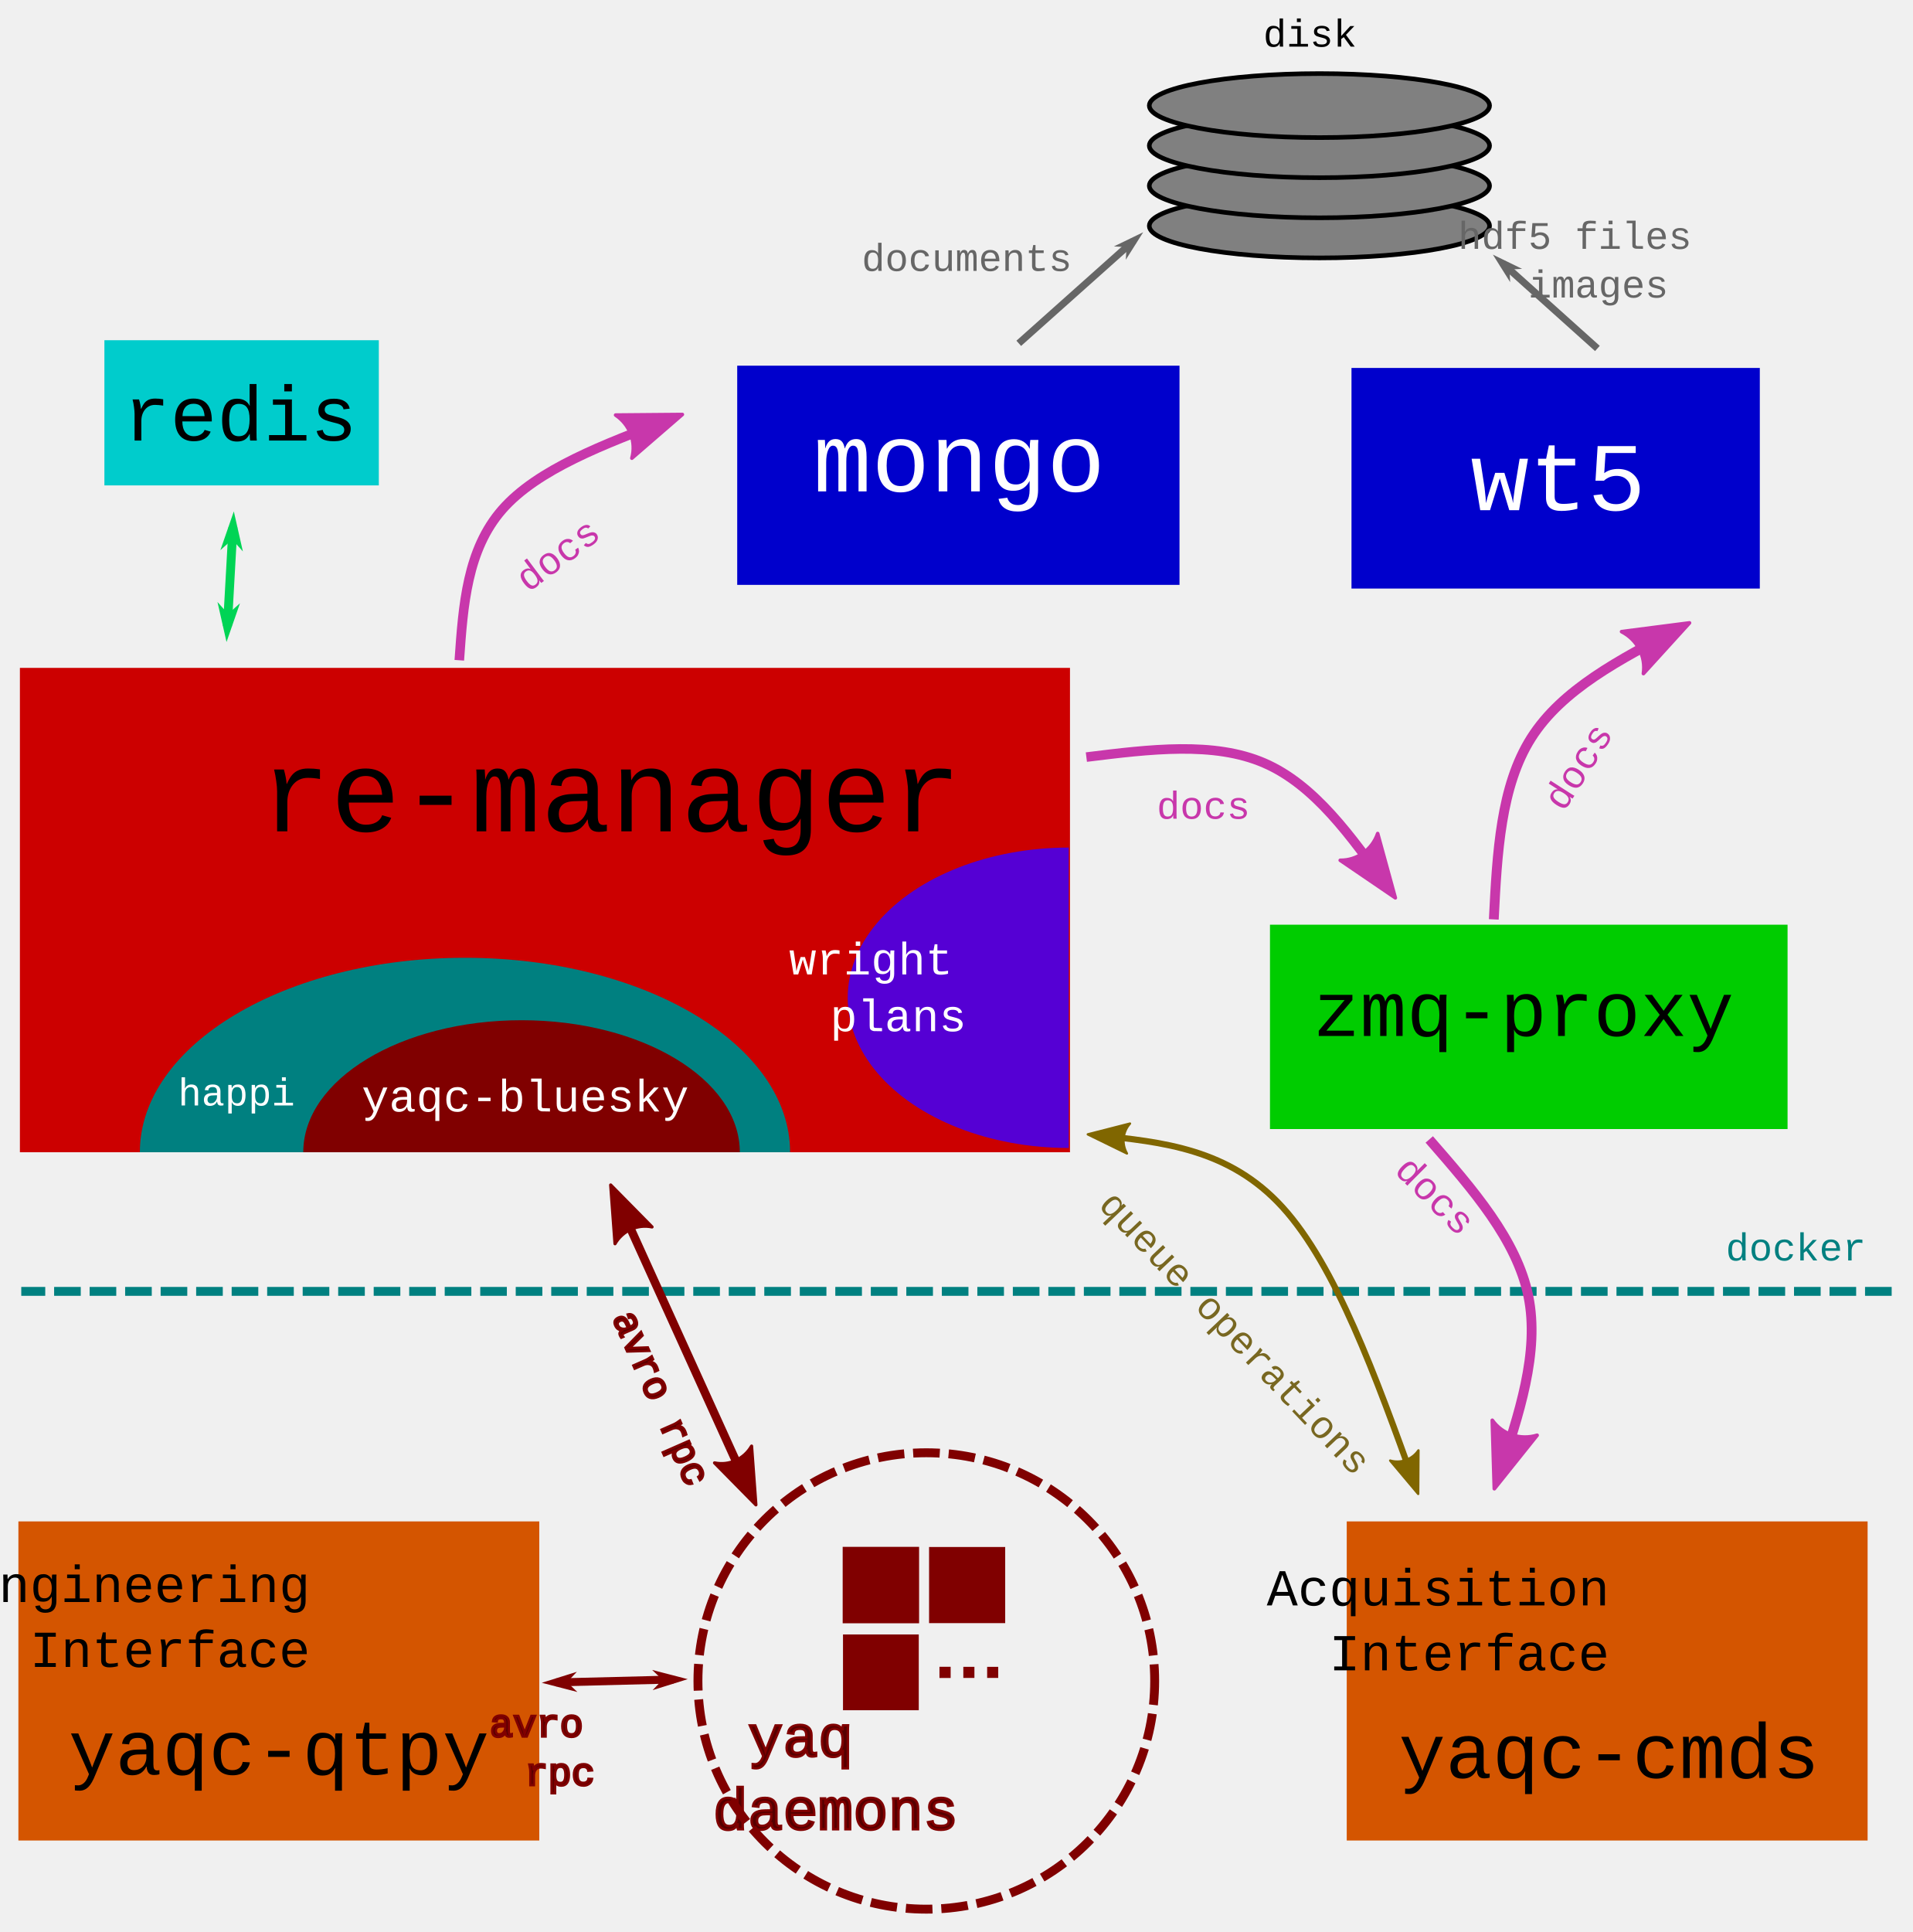
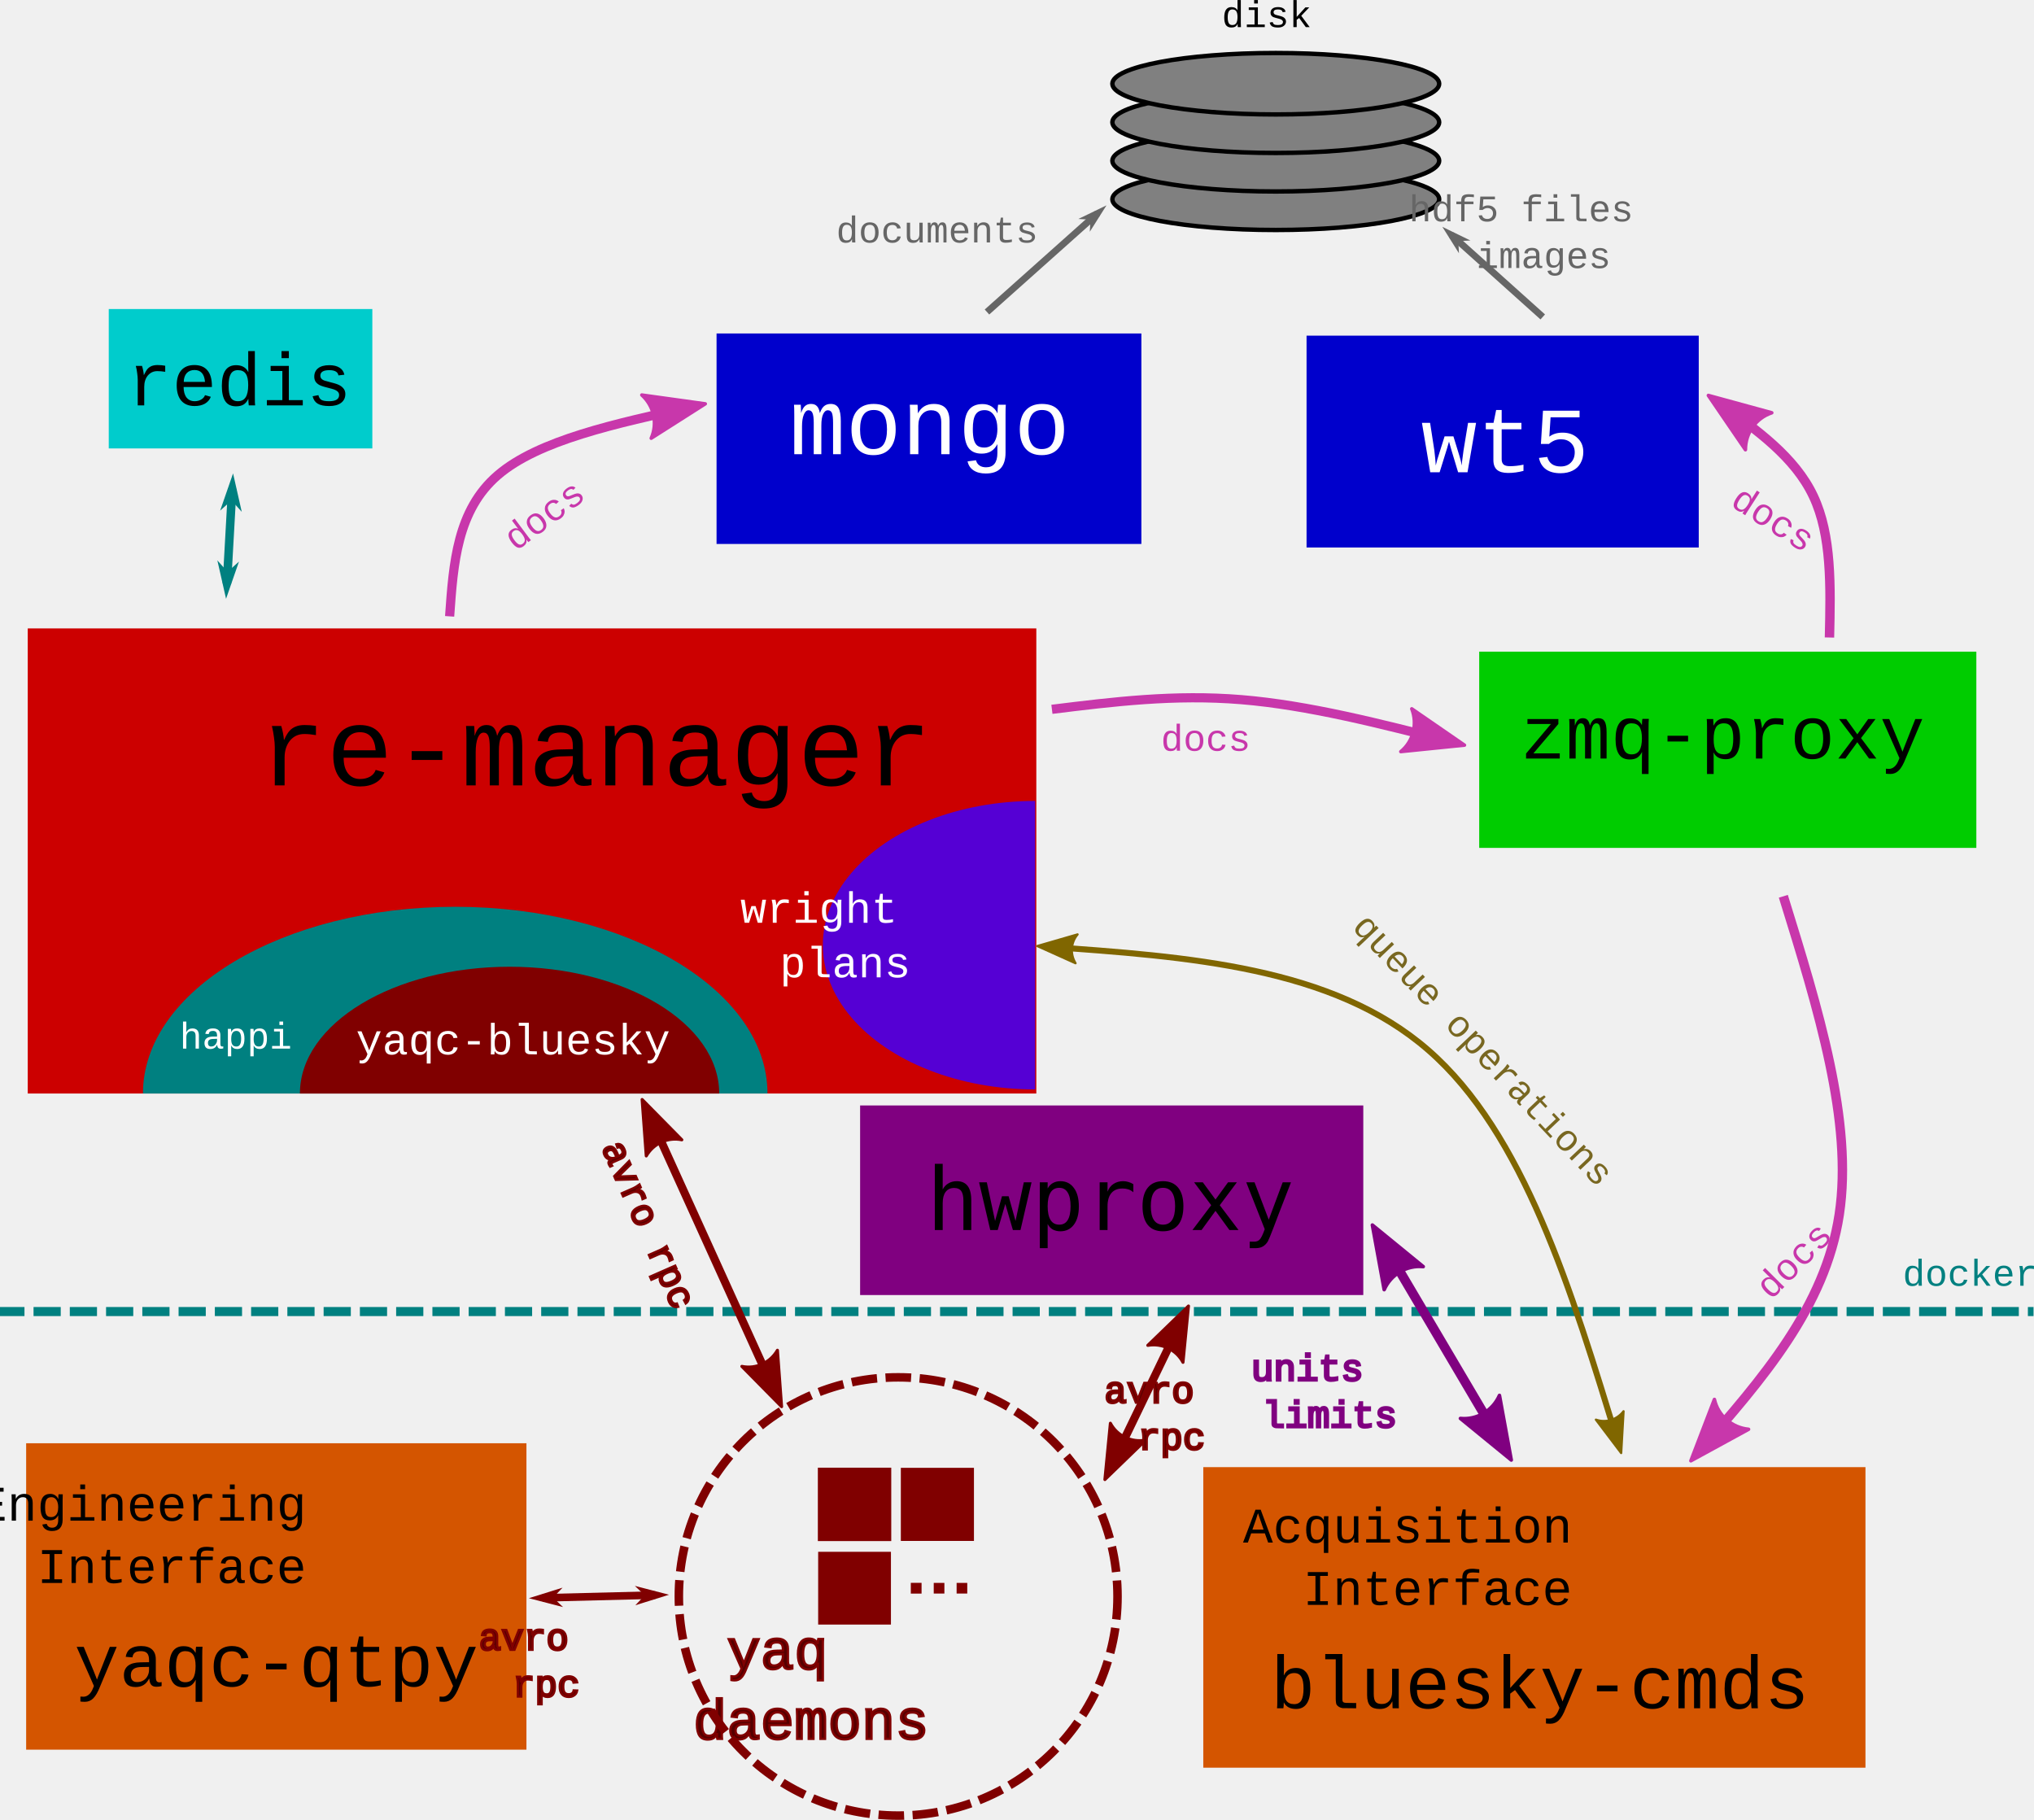
- <svg xmlns="http://www.w3.org/2000/svg" width="207.92mm" height="209.973mm" viewBox="0 0 207.92 209.973" version="1.1" id="svg5">
+ <svg xmlns="http://www.w3.org/2000/svg" width="230.208mm" height="205.973mm" viewBox="0 0 230.208 205.973" version="1.1" id="svg5">
  <defs id="defs2">
-     <marker style="overflow:visible" id="marker110857" refX="0" refY="0" orient="auto">
+     <marker style="overflow:visible" id="marker110857" refX="0" refY="0" orient="auto" viewBox="0 0 4.443 2.539" markerWidth="4.443" markerHeight="2.539" preserveAspectRatio="xMidYMid">
      <path transform="matrix(-0.2,0,0,-0.2,-1.2,0)" style="fill:context-stroke;fill-rule:evenodd;stroke:context-stroke;stroke-width:1pt" d="M 0,0 5,-5 -12.5,0 5,5 Z" id="path110855" />
    </marker>
-     <marker style="overflow:visible" id="Arrow1Send" refX="0" refY="0" orient="auto">
+     <marker style="overflow:visible" id="Arrow1Send" refX="0" refY="0" orient="auto" viewBox="0 0 4.443 2.539" markerWidth="4.443" markerHeight="2.539" preserveAspectRatio="xMidYMid">
      <path transform="matrix(-0.2,0,0,-0.2,-1.2,0)" style="fill:context-stroke;fill-rule:evenodd;stroke:context-stroke;stroke-width:1pt" d="M 0,0 5,-5 -12.5,0 5,5 Z" id="path106267" />
    </marker>
    <marker style="overflow:visible" id="Arrow1Sstart" refX="0" refY="0" orient="auto">
      <path transform="matrix(0.2,0,0,0.2,1.2,0)" style="fill:context-stroke;fill-rule:evenodd;stroke:context-stroke;stroke-width:1pt" d="M 0,0 5,-5 -12.5,0 5,5 Z" id="path106264" />
    </marker>
    <marker style="overflow:visible" id="marker106554" refX="0" refY="0" orient="auto">
      <path transform="scale(-0.6)" d="M 8.719,4.034 -2.207,0.016 8.719,-4.002 c -1.745,2.372 -1.735,5.617 -6e-7,8.035 z" style="fill:context-stroke;fill-rule:evenodd;stroke:context-stroke;stroke-width:0.625;stroke-linejoin:round" id="path106552" />
    </marker>
    <marker style="overflow:visible" id="Arrow1Mend" refX="0" refY="0" orient="auto">
      <path transform="matrix(-0.4,0,0,-0.4,-4,0)" style="fill:context-stroke;fill-rule:evenodd;stroke:context-stroke;stroke-width:1pt" d="M 0,0 5,-5 -12.5,0 5,5 Z" id="path106261" />
    </marker>
    <marker style="overflow:visible" id="Arrow2Mend" refX="0" refY="0" orient="auto">
      <path transform="scale(-0.6)" d="M 8.719,4.034 -2.207,0.016 8.719,-4.002 c -1.745,2.372 -1.735,5.617 -6e-7,8.035 z" style="fill:context-stroke;fill-rule:evenodd;stroke:context-stroke;stroke-width:0.625;stroke-linejoin:round" id="path106279" />
    </marker>
-     <marker style="overflow:visible" id="Arrow2Mstart" refX="0" refY="0" orient="auto">
+     <marker style="overflow:visible" id="Arrow2Mstart" refX="0" refY="0" orient="auto" viewBox="0 0 6.93 5.196" markerWidth="6.93" markerHeight="5.196" preserveAspectRatio="xMidYMid">
      <path transform="scale(0.6)" d="M 8.719,4.034 -2.207,0.016 8.719,-4.002 c -1.745,2.372 -1.735,5.617 -6e-7,8.035 z" style="fill:context-stroke;fill-rule:evenodd;stroke:context-stroke;stroke-width:0.625;stroke-linejoin:round" id="path106276" />
    </marker>
    <marker style="overflow:visible" id="Arrow1Lstart" refX="0" refY="0" orient="auto">
      <path transform="matrix(0.8,0,0,0.8,10,0)" style="fill:context-stroke;fill-rule:evenodd;stroke:context-stroke;stroke-width:1pt" d="M 0,0 5,-5 -12.5,0 5,5 Z" id="path106252" />
    </marker>
-     <marker style="overflow:visible" id="marker106554-6" refX="0" refY="0" orient="auto">
+     <marker style="overflow:visible" id="marker106554-6" refX="0" refY="0" orient="auto" viewBox="0 0 6.93 5.196" markerWidth="6.93" markerHeight="5.196" preserveAspectRatio="xMidYMid">
      <path transform="scale(-0.6)" d="M 8.719,4.034 -2.207,0.016 8.719,-4.002 c -1.745,2.372 -1.735,5.617 -6e-7,8.035 z" style="fill:context-stroke;fill-rule:evenodd;stroke:context-stroke;stroke-width:0.625;stroke-linejoin:round" id="path106552-2" />
    </marker>
-     <marker style="overflow:visible" id="marker106554-6-7" refX="0" refY="0" orient="auto">
+     <marker style="overflow:visible" id="marker106554-6-7" refX="0" refY="0" orient="auto" viewBox="0 0 6.93 5.196" markerWidth="6.93" markerHeight="5.196" preserveAspectRatio="xMidYMid">
      <path transform="scale(-0.6)" d="M 8.719,4.034 -2.207,0.016 8.719,-4.002 c -1.745,2.372 -1.735,5.617 -6e-7,8.035 z" style="fill:context-stroke;fill-rule:evenodd;stroke:context-stroke;stroke-width:0.625;stroke-linejoin:round" id="path106552-2-0" />
    </marker>
-     <marker style="overflow:visible" id="marker106554-6-7-0" refX="0" refY="0" orient="auto">
+     <marker style="overflow:visible" id="marker106554-6-7-0" refX="0" refY="0" orient="auto" viewBox="0 0 6.93 5.196" markerWidth="6.93" markerHeight="5.196" preserveAspectRatio="xMidYMid">
      <path transform="scale(-0.6)" d="M 8.719,4.034 -2.207,0.016 8.719,-4.002 c -1.745,2.372 -1.735,5.617 -6e-7,8.035 z" style="fill:context-stroke;fill-rule:evenodd;stroke:context-stroke;stroke-width:0.625;stroke-linejoin:round" id="path106552-2-0-6" />
    </marker>
  </defs>
-   <g id="layer1" transform="translate(-0.4885328,-3.314135)">
-     <rect style="fill:#cc0000;fill-opacity:1;stroke-width:0.457" id="rect219" width="114.151" height="52.641" x="2.652" y="75.901" />
-     <rect style="fill:#00cc00;fill-opacity:1;stroke-width:0.265" id="rect229" width="56.266" height="22.21" x="138.544" y="103.812" />
+   <g id="layer1" transform="translate(0.4709911,-5.314135)">
    <rect style="fill:#d45500;stroke-width:0.382" id="rect233" width="56.623" height="34.68" x="2.489" y="168.664" />
-     <path style="fill:#008080;stroke:#008080;stroke-width:0.965;stroke-linecap:butt;stroke-linejoin:miter;stroke-miterlimit:4;stroke-dasharray:2.895, 0.965;stroke-dashoffset:0.289;stroke-opacity:1" d="M 2.801,143.663 H 206.408" id="path484" />
+     <path style="fill:#008080;stroke:#008080;stroke-width:1.026;stroke-linecap:butt;stroke-linejoin:miter;stroke-miterlimit:4;stroke-dasharray:3.078, 1.026;stroke-dashoffset:0.308;stroke-opacity:1" d="M -0.471,153.757 H 229.684" id="path484" />
    <g id="g128702" transform="translate(0.9407092,-0.8062652)">
      <text xml:space="preserve" style="font-size:5.644px;line-height:1.25;font-family:'Liberation Mono';-inkscape-font-specification:'Liberation Mono';text-align:center;text-anchor:middle;stroke-width:0.265" x="29.877" y="178.228" id="text3968">
        <tspan id="tspan3966" style="font-size:5.644px;text-align:center;text-anchor:middle;stroke-width:0.265" x="29.877" y="178.228">Engineering</tspan>
        <tspan style="font-size:5.644px;text-align:center;text-anchor:middle;stroke-width:0.265" x="29.877" y="185.284" id="tspan8180">Interface</tspan>
      </text>
      <text xml:space="preserve" style="font-size:8.467px;line-height:1.25;font-family:'Liberation Mono';-inkscape-font-specification:'Liberation Mono';stroke-width:0.265" x="7" y="196.985" id="text13544">
        <tspan id="tspan13542" style="font-size:8.467px;stroke-width:0.265" x="7" y="196.985">yaqc-qtpy</tspan>
      </text>
    </g>
-     <g id="g128718" transform="translate(0,2.484184)">
-       <rect style="fill:#d45500;stroke-width:0.382" id="rect233-3" width="56.623" height="34.68" x="146.888" y="166.18" />
-       <g id="g128709" transform="translate(1.149488,-0.8062652)">
-         <text xml:space="preserve" style="font-size:5.644px;line-height:1.25;font-family:'Liberation Mono';-inkscape-font-specification:'Liberation Mono';text-align:center;text-anchor:middle;stroke-width:0.265" x="174.298" y="176.115" id="text3968-6">
-           <tspan id="tspan3966-7" style="font-size:5.644px;text-align:center;text-anchor:middle;stroke-width:0.265" x="174.298" y="176.115">Acquisition</tspan>
-           <tspan style="font-size:5.644px;text-align:center;text-anchor:middle;stroke-width:0.265" x="174.298" y="183.17" id="tspan8180-5">Interface</tspan>
-         </text>
-         <text xml:space="preserve" style="font-size:8.467px;line-height:1.25;font-family:'Liberation Mono';-inkscape-font-specification:'Liberation Mono';stroke-width:0.265" x="151.4" y="194.871" id="text13544-3">
-           <tspan id="tspan13542-5" style="font-size:8.467px;stroke-width:0.265" x="151.4" y="194.871">yaqc-cmds</tspan>
-         </text>
-       </g>
+     <g id="g4338" transform="translate(-11.17171,4.523705)">
+       <rect style="fill:#d45500;stroke-width:0.435" id="rect233-3" width="74.946" height="34.017" x="146.888" y="166.843" />
    </g>
-     <rect style="fill:#800000;stroke-width:0.307;stroke:#800000" id="rect235" width="8" height="8" x="92.247" y="171.582" />
-     <rect style="fill:#800000;stroke-width:0.275;stroke:#800000" id="rect237" width="8" height="8" x="101.623" y="171.582" />
-     <rect style="fill:#800000;stroke-width:0.237;stroke:#800000" id="rect239" width="8" height="8" x="92.247" y="181.067" />
-     <rect style="fill:#800000;stroke-width:0.217;stroke:#800000" id="rect365" width="1" height="1" x="102.723" y="184.571" />
-     <rect style="fill:#800000;stroke-width:0.206;stroke:#800000" id="rect367" width="1" height="1" x="105.312" y="184.571" />
-     <rect style="fill:#800000;stroke-width:0.204;stroke:#800000" id="rect369" width="1" height="1" x="107.901" y="184.571" />
-     <text xml:space="preserve" style="font-size:6.35px;line-height:1.25;font-family:'Liberation Mono';-inkscape-font-specification:'Liberation Mono';text-align:center;text-anchor:middle;stroke-width:0.265;fill:#550000;stroke:#800000" x="100.852" y="194.183" id="text23551">
-       <tspan id="tspan23549" style="font-size:6.35px;text-align:center;text-anchor:middle;stroke-width:0.265;fill:#550000;stroke:#800000" x="100.852" y="194.183">yaq</tspan>
-       <tspan style="font-size:6.35px;text-align:center;text-anchor:middle;stroke-width:0.265;fill:#550000;stroke:#800000" x="100.852" y="202.12" id="tspan25619">daemons</tspan>
+     <g id="g4345" transform="translate(-1.366223,4.596367)">
+       <text xml:space="preserve" style="font-size:5.644px;line-height:1.25;font-family:'Liberation Mono';-inkscape-font-specification:'Liberation Mono';text-align:center;text-anchor:middle;stroke-width:0.265" x="175.448" y="175.308" id="text3968-6">
+         <tspan id="tspan3966-7" style="font-size:5.644px;text-align:center;text-anchor:middle;stroke-width:0.265" x="175.448" y="175.308">Acquisition</tspan>
+         <tspan style="font-size:5.644px;text-align:center;text-anchor:middle;stroke-width:0.265" x="175.448" y="182.364" id="tspan8180-5">Interface</tspan>
+       </text>
+       <text xml:space="preserve" style="font-size:8.467px;line-height:1.25;font-family:'Liberation Mono';-inkscape-font-specification:'Liberation Mono';fill:#808000;stroke-width:0.265" x="144.694" y="194.065" id="text13544-3">
+         <tspan id="tspan13542-5" style="font-size:8.467px;fill:#000000;stroke-width:0.265" x="144.694" y="194.065">bluesky-cmds</tspan>
+       </text>
+     </g>
+     <g id="g7068" transform="translate(-24.02635,12.31053)">
+       <rect style="fill:#800080;fill-opacity:1;stroke:none;stroke-width:2.775" id="rect4326" width="56.949" height="21.459" x="120.903" y="118.12" />
+       <text xml:space="preserve" style="font-size:9.878px;line-height:1.25;font-family:'DejaVu Sans Mono';-inkscape-font-specification:'DejaVu Sans Mono';stroke-width:0.265" x="128.422" y="132.223" id="text4330">
+         <tspan id="tspan4328" style="stroke-width:0.265" x="128.422" y="132.223">hwproxy</tspan>
+       </text>
+     </g>
+     <rect style="fill:#800000;stroke:#800000;stroke-width:0.307" id="rect235" width="8" height="8" x="92.247" y="171.582" />
+     <rect style="fill:#800000;stroke:#800000;stroke-width:0.275" id="rect237" width="8" height="8" x="101.623" y="171.582" />
+     <rect style="fill:#800000;stroke:#800000;stroke-width:0.237" id="rect239" width="8" height="8" x="92.247" y="181.067" />
+     <rect style="fill:#800000;stroke:#800000;stroke-width:0.217" id="rect365" width="1" height="1" x="102.723" y="184.571" />
+     <rect style="fill:#800000;stroke:#800000;stroke-width:0.206" id="rect367" width="1" height="1" x="105.312" y="184.571" />
+     <rect style="fill:#800000;stroke:#800000;stroke-width:0.204" id="rect369" width="1" height="1" x="107.901" y="184.571" />
+     <text xml:space="preserve" style="font-size:6.35px;line-height:1.25;font-family:'Liberation Mono';-inkscape-font-specification:'Liberation Mono';text-align:center;text-anchor:middle;fill:#550000;stroke:#800000;stroke-width:0.265" x="100.852" y="194.183" id="text23551">
+       <tspan id="tspan23549" style="font-size:6.35px;text-align:center;text-anchor:middle;fill:#550000;stroke:#800000;stroke-width:0.265" x="100.852" y="194.183">yaq</tspan>
+       <tspan style="font-size:6.35px;text-align:center;text-anchor:middle;fill:#550000;stroke:#800000;stroke-width:0.265" x="100.852" y="202.12" id="tspan25619">daemons</tspan>
    </text>
    <ellipse style="fill:none;stroke:#800000;stroke-width:0.965;stroke-miterlimit:4;stroke-dasharray:2.895, 0.965;stroke-dashoffset:0.289" id="path29417" cx="101.185" cy="186.004" rx="24.825" ry="24.801" />
    <g id="g156904" transform="translate(-1.612061,3.318006)">
      <rect style="fill:#00cccc;fill-opacity:1;stroke-width:0.265" id="rect221" width="29.832" height="15.779" x="13.45" y="36.972" />
      <text xml:space="preserve" style="font-size:8.467px;line-height:1.25;font-family:'Liberation Mono';-inkscape-font-specification:'Liberation Mono';stroke-width:0.265" x="15.513" y="47.875" id="text32107">
        <tspan id="tspan32105" style="font-size:8.467px;stroke-width:0.265" x="15.513" y="47.875">redis</tspan>
      </text>
    </g>
-     <text xml:space="preserve" style="font-size:12.7px;line-height:1.25;font-family:'Liberation Mono';-inkscape-font-specification:'Liberation Mono';stroke-width:0.265" x="28.785" y="93.664" id="text44499">
-       <tspan id="tspan44497" style="font-size:12.7px;stroke-width:0.265" x="28.785" y="93.664">re-manager</tspan>
-     </text>
-     <text xml:space="preserve" style="font-size:8.467px;line-height:1.25;font-family:'Liberation Mono';-inkscape-font-specification:'Liberation Mono';stroke-width:0.265" x="143.239" y="115.905" id="text53903">
-       <tspan id="tspan53901" style="font-size:8.467px;stroke-width:0.265" x="143.239" y="115.905">zmq-proxy</tspan>
-     </text>
+     <g id="g6633" transform="translate(28.4016,-24.74294)">
+       <rect style="fill:#00cc00;fill-opacity:1;stroke-width:0.265" id="rect229" width="56.266" height="22.21" x="138.544" y="103.812" />
+       <text xml:space="preserve" style="font-size:8.467px;line-height:1.25;font-family:'Liberation Mono';-inkscape-font-specification:'Liberation Mono';stroke-width:0.265" x="143.239" y="115.905" id="text53903">
+         <tspan id="tspan53901" style="font-size:8.467px;stroke-width:0.265" x="143.239" y="115.905">zmq-proxy</tspan>
+       </text>
+     </g>
    <g id="g156894">
      <rect style="fill:#0000cc;fill-opacity:1;stroke-width:0.265" id="rect225" width="44.388" height="23.976" x="147.405" y="43.304" />
      <text xml:space="preserve" style="font-size:10.583px;line-height:1.25;font-family:'Liberation Mono';-inkscape-font-specification:'Liberation Mono';fill:#ffffff;stroke-width:0.265" x="160.354" y="58.764" id="text57341">
        <tspan id="tspan57339" style="fill:#ffffff;stroke-width:0.265" x="160.354" y="58.764">wt5</tspan>
      </text>
    </g>
    <g id="g156899">
      <rect style="fill:#0000cc;fill-opacity:1;stroke-width:0.265" id="rect223" width="48.081" height="23.823" x="80.629" y="43.057" />
      <text xml:space="preserve" style="font-size:10.583px;line-height:1.25;font-family:'Liberation Mono';-inkscape-font-specification:'Liberation Mono';fill:#ffffff;stroke-width:0.265" x="88.878" y="56.721" id="text64967">
        <tspan id="tspan64965" style="fill:#ffffff;stroke-width:0.265" x="88.878" y="56.721">mongo</tspan>
      </text>
    </g>
-     <text xml:space="preserve" style="font-size:4.233px;line-height:1.25;font-family:'Liberation Mono';-inkscape-font-specification:'Liberation Mono';fill:#008080;stroke-width:0.265" x="188.09" y="140.301" id="text70329">
-       <tspan id="tspan70327" style="fill:#008080;stroke-width:0.265" x="188.09" y="140.301">docker</tspan>
+     <text xml:space="preserve" style="font-size:4.233px;line-height:1.25;font-family:'Liberation Mono';-inkscape-font-specification:'Liberation Mono';fill:#008080;stroke-width:0.265" x="214.875" y="150.837" id="text70329">
+       <tspan id="tspan70327" style="fill:#008080;stroke-width:0.265" x="214.875" y="150.837">docker</tspan>
    </text>
-     <path style="fill:#008080;fill-opacity:1;stroke-width:1.25" id="path76615" d="m 15.692,128.542 a 35.342,21.134 0 0 1 35.342,-21.134 35.342,21.134 0 0 1 35.342,21.134 H 51.034 Z" />
-     <text xml:space="preserve" style="font-size:4.233px;line-height:1.25;font-family:'Liberation Mono';-inkscape-font-specification:'Liberation Mono';fill:#ffffff;stroke-width:0.265" x="19.851" y="123.459" id="text80277">
-       <tspan id="tspan80275" style="fill:#ffffff;stroke-width:0.265" x="19.851" y="123.459">happi</tspan>
+     <g id="g7063" transform="translate(0.0166729,0.5380051)">
+       <rect style="fill:#cc0000;fill-opacity:1;stroke-width:0.457" id="rect219" width="114.151" height="52.641" x="2.652" y="75.901" />
+       <text xml:space="preserve" style="font-size:12.7px;line-height:1.25;font-family:'Liberation Mono';-inkscape-font-specification:'Liberation Mono';stroke-width:0.265" x="28.785" y="93.664" id="text44499">
+         <tspan id="tspan44497" style="font-size:12.7px;stroke-width:0.265" x="28.785" y="93.664">re-manager</tspan>
+       </text>
+       <path style="fill:#008080;fill-opacity:1;stroke-width:1.25" id="path76615" d="m 15.692,128.542 a 35.342,21.134 0 0 1 35.342,-21.134 35.342,21.134 0 0 1 35.342,21.134 H 51.034 Z" />
+       <text xml:space="preserve" style="font-size:4.233px;line-height:1.25;font-family:'Liberation Mono';-inkscape-font-specification:'Liberation Mono';fill:#ffffff;stroke-width:0.265" x="19.851" y="123.459" id="text80277">
+         <tspan id="tspan80275" style="fill:#ffffff;stroke-width:0.265" x="19.851" y="123.459">happi</tspan>
+       </text>
+       <path style="fill:#800000;fill-opacity:1;stroke:none" id="path91393" d="m 33.457,128.542 a 23.728,14.348 0 0 1 23.728,-14.348 23.728,14.348 0 0 1 23.728,14.348 H 57.185 Z" />
+       <text xml:space="preserve" style="font-size:4.939px;line-height:1.25;font-family:'Liberation Mono';-inkscape-font-specification:'Liberation Mono';fill:#ffffff;stroke-width:0.265" x="39.804" y="124.114" id="text92777">
+         <tspan id="tspan92775" style="font-size:4.939px;fill:#ffffff;stroke-width:0.265" x="39.804" y="124.114">yaqc-bluesky</tspan>
+       </text>
+       <path style="fill:#5500d4;fill-opacity:1" id="path98451" d="m 116.668,128.079 a 24.028,16.325 0 0 1 -20.808,-8.163 24.028,16.325 0 0 1 0,-16.325 24.028,16.325 0 0 1 20.808,-8.163 z" />
+       <text xml:space="preserve" style="font-size:4.939px;line-height:1.25;font-family:'Liberation Mono';-inkscape-font-specification:'Liberation Mono';text-align:center;text-anchor:middle;fill:#ffffff;stroke-width:0.265" x="105.539" y="109.217" id="text101285">
+         <tspan id="tspan101283" style="font-size:4.939px;text-align:center;text-anchor:middle;fill:#ffffff;stroke-width:0.265" x="105.539" y="109.217">wright</tspan>
+         <tspan style="font-size:4.939px;text-align:center;text-anchor:middle;fill:#ffffff;stroke-width:0.265" x="105.539" y="115.391" id="tspan101287">plans</tspan>
+       </text>
+     </g>
+     <path style="fill:none;stroke:#c837ab;stroke-width:1.038;stroke-linecap:butt;stroke-linejoin:miter;stroke-miterlimit:4;stroke-dasharray:none;stroke-opacity:1;marker-end:url(#marker106554)" d="m 118.585,85.596 c 6.936,-0.858 13.871,-1.716 21.432,-1.095 7.561,0.621 15.745,2.719 23.93,4.818" id="path106074" />
+     <text xml:space="preserve" style="font-size:4.233px;line-height:1.25;font-family:'Liberation Mono';-inkscape-font-specification:'Liberation Mono';fill:#c837ab;stroke-width:0.265" x="130.917" y="90.281" id="text107686">
+       <tspan id="tspan107684" style="fill:#c837ab;stroke-width:0.265" x="130.917" y="90.281">docs</tspan>
    </text>
-     <path style="fill:#800000;fill-opacity:1;stroke:none" id="path91393" d="m 33.457,128.542 a 23.728,14.348 0 0 1 23.728,-14.348 23.728,14.348 0 0 1 23.728,14.348 H 57.185 Z" />
-     <text xml:space="preserve" style="font-size:4.939px;line-height:1.25;font-family:'Liberation Mono';-inkscape-font-specification:'Liberation Mono';fill:#ffffff;stroke-width:0.265" x="39.804" y="124.114" id="text92777">
-       <tspan id="tspan92775" style="font-size:4.939px;fill:#ffffff;stroke-width:0.265" x="39.804" y="124.114">yaqc-bluesky</tspan>
-     </text>
-     <path style="fill:#5500d4;fill-opacity:1" id="path98451" d="m 116.668,128.079 a 24.028,16.325 0 0 1 -20.808,-8.163 24.028,16.325 0 0 1 0,-16.325 24.028,16.325 0 0 1 20.808,-8.163 z" />
-     <text xml:space="preserve" style="font-size:4.939px;line-height:1.25;font-family:'Liberation Mono';-inkscape-font-specification:'Liberation Mono';text-align:center;text-anchor:middle;fill:#ffffff;stroke-width:0.265" x="105.539" y="109.217" id="text101285">
-       <tspan id="tspan101283" style="font-size:4.939px;text-align:center;text-anchor:middle;fill:#ffffff;stroke-width:0.265" x="105.539" y="109.217">wright</tspan>
-       <tspan style="font-size:4.939px;text-align:center;text-anchor:middle;fill:#ffffff;stroke-width:0.265" x="105.539" y="115.391" id="tspan101287">plans</tspan>
-     </text>
-     <path style="fill:none;stroke:#c837ab;stroke-width:1.038;stroke-linecap:butt;stroke-linejoin:miter;stroke-miterlimit:4;stroke-dasharray:none;stroke-opacity:1;marker-end:url(#marker106554)" d="m 118.585,85.596 c 6.936,-0.858 13.871,-1.716 19.335,0.649 5.463,2.365 9.454,7.951 13.445,13.537" id="path106074" />
-     <text xml:space="preserve" style="font-size:4.233px;line-height:1.25;font-family:'Liberation Mono';-inkscape-font-specification:'Liberation Mono';fill:#c837ab;stroke-width:0.265" x="126.23" y="92.293" id="text107686">
-       <tspan id="tspan107684" style="fill:#c837ab;stroke-width:0.265" x="126.23" y="92.293">docs</tspan>
-     </text>
-     <path style="fill:none;stroke:#c837ab;stroke-width:1.039;stroke-linecap:butt;stroke-linejoin:miter;stroke-miterlimit:4;stroke-dasharray:none;stroke-opacity:1;marker-end:url(#marker106554-6)" d="M 50.418,75.073 C 50.838,69.066 51.259,63.059 55.087,58.69 58.915,54.32 66.148,51.588 73.382,48.857" id="path106074-9" />
+     <path style="fill:none;stroke:#c837ab;stroke-width:1.039;stroke-linecap:butt;stroke-linejoin:miter;stroke-miterlimit:4;stroke-dasharray:none;stroke-opacity:1;marker-end:url(#marker106554-6)" d="M 50.418,75.073 C 50.838,69.066 51.259,63.059 55.859,59.101 60.458,55.142 69.236,53.232 78.013,51.322" id="path106074-9" />
    <text xml:space="preserve" style="font-size:4.233px;line-height:1.25;font-family:'Liberation Mono';-inkscape-font-specification:'Liberation Mono';fill:#c837ab;stroke-width:0.265" x="5.795" y="88.921" id="text107686-1" transform="rotate(-36.77716)">
      <tspan id="tspan107684-2" style="fill:#c837ab;stroke-width:0.265" x="5.795" y="88.921">docs</tspan>
    </text>
-     <path style="fill:none;stroke:#c837ab;stroke-width:1.065;stroke-linecap:butt;stroke-linejoin:miter;stroke-miterlimit:4;stroke-dasharray:none;stroke-opacity:1;marker-end:url(#marker106554-6-7)" d="m 162.875,103.237 c 0.367,-7.232 0.734,-14.465 4.072,-19.725 3.338,-5.261 9.646,-8.55 15.954,-11.838" id="path106074-9-9" />
-     <text xml:space="preserve" style="font-size:4.233px;line-height:1.25;font-family:'Liberation Mono';-inkscape-font-specification:'Liberation Mono';fill:#c837ab;stroke-width:0.265" x="14.93" y="192.956" id="text107686-1-3" transform="rotate(-57.31691)">
-       <tspan id="tspan107684-2-6" style="fill:#c837ab;stroke-width:0.265" x="14.93" y="192.956">docs</tspan>
+     <path style="fill:none;stroke:#c837ab;stroke-width:1.065;stroke-linecap:butt;stroke-linejoin:miter;stroke-miterlimit:4;stroke-dasharray:none;stroke-opacity:1;marker-end:url(#marker106554-6-7)" d="m 206.588,77.468 c 0.134,-5.784 0.268,-11.567 -1.824,-15.999 -2.092,-4.431 -6.41,-7.509 -10.728,-10.588" id="path106074-9-9" />
+     <text xml:space="preserve" style="font-size:4.233px;line-height:1.25;font-family:'Liberation Mono';-inkscape-font-specification:'Liberation Mono';white-space:pre;inline-size:10.579;fill:#c837ab;stroke-width:0.265" x="46.025" y="202.899" id="text107686-1-3" transform="rotate(32.68309,360.1155,387.1086)">
+       <tspan x="46.025" y="202.899" id="tspan7342">docs</tspan>
    </text>
-     <path style="fill:none;stroke:#c837ab;stroke-width:1.065;stroke-linecap:butt;stroke-linejoin:miter;stroke-miterlimit:4;stroke-dasharray:none;stroke-opacity:1;marker-end:url(#marker106554-6-7-0)" d="m 155.859,127.151 c 4.759,5.458 9.518,10.917 10.77,17.02 1.252,6.103 -1.002,12.851 -3.257,19.598" id="path106074-9-9-2" />
-     <text xml:space="preserve" style="font-size:4.233px;line-height:1.25;font-family:'Liberation Mono';-inkscape-font-specification:'Liberation Mono';fill:#c837ab;stroke-width:0.265" x="199.855" y="-14.587" id="text107686-1-3-6" transform="rotate(44.86452)">
-       <tspan id="tspan107684-2-6-1" style="fill:#c837ab;stroke-width:0.265" x="199.855" y="-14.587">docs</tspan>
+     <path style="fill:none;stroke:#c837ab;stroke-width:1.065;stroke-linecap:butt;stroke-linejoin:miter;stroke-miterlimit:4;stroke-dasharray:none;stroke-opacity:1;marker-end:url(#marker106554-6-7-0)" d="m 201.366,106.756 c 3.959,12.777 7.918,25.555 6.328,36.026 -1.591,10.471 -8.731,18.634 -15.871,26.798" id="path106074-9-9-2" />
+     <text xml:space="preserve" style="font-size:4.233px;line-height:1.25;font-family:'Liberation Mono';-inkscape-font-specification:'Liberation Mono';fill:#c837ab;stroke-width:0.265" x="32.953" y="249.308" id="text107686-1-3-6" transform="rotate(-45.13548)">
+       <tspan id="tspan107684-2-6-1" style="fill:#c837ab;stroke-width:0.265" x="32.953" y="249.308">docs</tspan>
    </text>
-     <path style="fill:none;stroke:#00d455;stroke-width:0.965;stroke-linecap:butt;stroke-linejoin:miter;stroke-miterlimit:4;stroke-dasharray:none;stroke-opacity:1;marker-start:url(#Arrow1Sstart);marker-end:url(#Arrow1Send)" d="m 25.811,60.615 c -0.2,3.585 -0.401,7.17 -0.601,10.754" id="path110458" />
-     <path style="fill:none;stroke:#800000;stroke-width:0.917;stroke-linecap:butt;stroke-linejoin:miter;stroke-miterlimit:4;stroke-dasharray:none;stroke-opacity:1;marker-start:url(#Arrow2Mstart);marker-end:url(#Arrow2Mend)" d="m 67.384,133.201 c 4.923,10.854 9.845,21.708 14.767,32.561" id="path110624" />
+     <path style="fill:#008080;stroke:#008080;stroke-width:0.965;stroke-linecap:butt;stroke-linejoin:miter;stroke-miterlimit:4;stroke-dasharray:none;stroke-opacity:1;marker-start:url(#Arrow1Sstart);marker-end:url(#Arrow1Send)" d="m 25.811,60.615 c -0.2,3.585 -0.401,7.17 -0.601,10.754" id="path110458" />
+     <path style="fill:none;stroke:#800000;stroke-width:0.917;stroke-linecap:butt;stroke-linejoin:miter;stroke-miterlimit:4;stroke-dasharray:none;stroke-opacity:1;marker-start:url(#Arrow2Mstart);marker-end:url(#Arrow2Mend)" d="m 72.713,130.86 c 4.923,10.854 9.845,21.708 14.767,32.561" id="path110624" />
    <path style="fill:none;stroke:#800000;stroke-width:0.865;stroke-linecap:butt;stroke-linejoin:miter;stroke-miterlimit:4;stroke-dasharray:none;stroke-opacity:1;marker-start:url(#Arrow1Sstart);marker-end:url(#marker110857)" d="m 60.929,186.163 c 4.259,-0.106 8.519,-0.211 12.778,-0.317" id="path110851" />
-     <path style="fill:none;stroke:#806600;stroke-width:0.678;stroke-linecap:butt;stroke-linejoin:miter;stroke-miterlimit:4;stroke-dasharray:none;stroke-opacity:1;marker-start:url(#Arrow2Mstart);marker-end:url(#marker106554)" d="m 119.633,126.683 c 7.249,0.742 14.497,1.483 20.283,7.842 5.785,6.359 10.107,18.335 14.429,30.31" id="path110935" />
-     <text xml:space="preserve" style="font-size:4.233px;line-height:1.25;font-family:'Liberation Mono';-inkscape-font-specification:'Liberation Mono';fill:#786721;stroke-width:0.265" x="179.921" y="5.453" id="text112063" transform="rotate(46.54516)">
-       <tspan id="tspan112061" style="fill:#786721;stroke-width:0.265" x="179.921" y="5.453">queue operations</tspan>
+     <path style="fill:none;stroke:#806600;stroke-width:0.678;stroke-linecap:butt;stroke-linejoin:miter;stroke-miterlimit:4;stroke-dasharray:none;stroke-opacity:1;marker-start:url(#Arrow2Mstart);marker-end:url(#marker106554)" d="m 117.835,112.446 c 16.258,1.149 32.516,2.298 43.335,11.71 10.818,9.412 16.196,27.085 21.574,44.758" id="path110935" />
+     <text xml:space="preserve" style="font-size:4.233px;line-height:1.25;font-family:'Liberation Mono';-inkscape-font-specification:'Liberation Mono';fill:#786721;stroke-width:0.265" x="184.929" y="-34.792" id="text112063" transform="rotate(46.54516)">
+       <tspan id="tspan112061" style="fill:#786721;stroke-width:0.265" x="184.929" y="-34.792">queue operations</tspan>
    </text>
    <ellipse style="fill:#808080;fill-opacity:1;stroke:#000000;stroke-width:0.5;stroke-miterlimit:4;stroke-dasharray:none;stroke-opacity:1" id="path117727" cx="143.921" cy="27.867" rx="18.495" ry="3.478" />
    <ellipse style="fill:#808080;fill-opacity:1;stroke:#000000;stroke-width:0.5;stroke-miterlimit:4;stroke-dasharray:none;stroke-opacity:1" id="path117727-2" cx="143.921" cy="23.508" rx="18.495" ry="3.478" />
    <ellipse style="fill:#808080;fill-opacity:1;stroke:#000000;stroke-width:0.5;stroke-miterlimit:4;stroke-dasharray:none;stroke-opacity:1" id="path117727-3" cx="143.921" cy="19.149" rx="18.495" ry="3.478" />
    <ellipse style="fill:#808080;fill-opacity:1;stroke:#000000;stroke-width:0.5;stroke-miterlimit:4;stroke-dasharray:none;stroke-opacity:1" id="path117727-7" cx="143.921" cy="14.79" rx="18.495" ry="3.478" />
    <text xml:space="preserve" style="font-size:4.233px;line-height:1.25;font-family:'Liberation Mono';-inkscape-font-specification:'Liberation Mono';stroke-width:0.265" x="137.808" y="8.382" id="text120189">
      <tspan id="tspan120187" style="stroke-width:0.265" x="137.808" y="8.382">disk</tspan>
    </text>
    <path style="fill:none;stroke:#666666;stroke-width:0.765;stroke-linecap:butt;stroke-linejoin:miter;stroke-miterlimit:4;stroke-dasharray:none;stroke-opacity:1;marker-end:url(#marker110857)" d="m 111.235,40.628 c 4.169,-3.721 8.338,-7.441 12.507,-11.162" id="path120612" />
    <path style="fill:#666666;stroke:#666666;stroke-width:0.765;stroke-linecap:butt;stroke-linejoin:miter;stroke-miterlimit:4;stroke-dasharray:none;stroke-opacity:1;marker-end:url(#Arrow1Send)" d="m 174.138,41.185 c -3.449,-3.095 -6.899,-6.19 -10.348,-9.286" id="path120616" />
    <text xml:space="preserve" style="font-size:4.233px;line-height:1.25;font-family:'Liberation Mono';-inkscape-font-specification:'Liberation Mono';text-align:center;text-anchor:middle;fill:#666666;stroke-width:0.265" x="180.586" y="30.359" id="text122879">
      <tspan id="tspan122877" style="text-align:center;text-anchor:middle;fill:#666666;stroke-width:0.265" x="180.586" y="30.359">hdf5 files</tspan>
      <tspan style="text-align:center;text-anchor:middle;fill:#666666;stroke-width:0.265" x="180.586" y="35.65" id="tspan122881">images</tspan>
    </text>
    <text xml:space="preserve" style="font-size:4.233px;line-height:1.25;font-family:'Liberation Mono';-inkscape-font-specification:'Liberation Mono';fill:#666666;stroke-width:0.265" x="94.165" y="32.758" id="text125205">
      <tspan id="tspan125203" style="fill:#666666;stroke-width:0.265" x="94.165" y="32.758">documents</tspan>
    </text>
-     <text xml:space="preserve" style="font-size:4.233px;line-height:1.25;font-family:'Liberation Mono';-inkscape-font-specification:'Liberation Mono';fill:#550000;stroke-width:0.265;stroke:#800000" x="161.108" y="-2.357" id="text131555" transform="rotate(66.24969)">
-       <tspan id="tspan131553" style="fill:#550000;stroke-width:0.265;stroke:#800000" x="161.108" y="-2.357">avro rpc</tspan>
+     <text xml:space="preserve" style="font-size:4.233px;line-height:1.25;font-family:'Liberation Mono';-inkscape-font-specification:'Liberation Mono';fill:#550000;stroke:#800000;stroke-width:0.265" x="150.954" y="-7.443" id="text131555" transform="rotate(66.24969)">
+       <tspan id="tspan131553" style="fill:#550000;stroke:#800000;stroke-width:0.265" x="150.954" y="-7.443">avro rpc</tspan>
    </text>
-     <text xml:space="preserve" style="font-size:4.233px;line-height:1.25;font-family:'Liberation Mono';-inkscape-font-specification:'Liberation Mono';text-align:center;text-anchor:middle;fill:#550000;stroke-width:0.265;stroke:#800000" x="67.7" y="192.04" id="text136833">
-       <tspan id="tspan136831" style="text-align:center;text-anchor:middle;fill:#550000;stroke-width:0.265;stroke:#800000" x="67.7" y="192.04">avro</tspan>
-       <tspan style="text-align:center;text-anchor:middle;fill:#550000;stroke-width:0.265;stroke:#800000" x="67.7" y="197.331" id="tspan136835">rpc</tspan>
+     <text xml:space="preserve" style="font-size:4.233px;line-height:1.25;font-family:'Liberation Mono';-inkscape-font-specification:'Liberation Mono';text-align:center;text-anchor:middle;fill:#550000;stroke:#800000;stroke-width:0.265" x="67.7" y="192.04" id="text136833">
+       <tspan id="tspan136831" style="text-align:center;text-anchor:middle;fill:#550000;stroke:#800000;stroke-width:0.265" x="67.7" y="192.04">avro</tspan>
+       <tspan style="text-align:center;text-anchor:middle;fill:#550000;stroke:#800000;stroke-width:0.265" x="67.7" y="197.331" id="tspan136835">rpc</tspan>
+     </text>
+     <path style="fill:none;stroke:#800080;stroke-width:1.065;stroke-linecap:butt;stroke-linejoin:miter;stroke-dasharray:none;stroke-opacity:1;marker-start:url(#Arrow2Mstart);marker-end:url(#marker106554-6-7-0)" d="m 155.579,145.174 14.271,24.179" id="path5957" />
+     <path style="fill:none;stroke:#800000;stroke-width:0.917;stroke-linecap:butt;stroke-linejoin:miter;stroke-miterlimit:4;stroke-dasharray:none;stroke-opacity:1;marker-start:url(#Arrow2Mstart);marker-end:url(#Arrow2Mend)" d="m 133.521,154.228 c -2.807,5.815 -5.614,11.631 -8.42,17.446" id="path6950" />
+     <text xml:space="preserve" style="font-size:4.233px;line-height:1.25;font-family:'Liberation Mono';-inkscape-font-specification:'Liberation Mono';text-align:center;text-anchor:middle;fill:#550000;stroke:#800000;stroke-width:0.265" x="138.489" y="164.066" id="text7088">
+       <tspan id="tspan7084" style="text-align:center;text-anchor:middle;fill:#550000;stroke:#800000;stroke-width:0.265" x="138.489" y="164.066">avro</tspan>
+       <tspan style="text-align:center;text-anchor:middle;fill:#550000;stroke:#800000;stroke-width:0.265" x="138.489" y="169.358" id="tspan7086">rpc</tspan>
+     </text>
+     <text xml:space="preserve" style="font-size:4.233px;line-height:1.25;font-family:'Liberation Mono';-inkscape-font-specification:'Liberation Mono';text-align:center;text-anchor:middle;fill:#800080;stroke:#800000;stroke-width:0.265" x="156.382" y="161.559" id="text7094">
+       <tspan style="text-align:center;text-anchor:middle;fill:#800080;stroke:#800080;stroke-width:0.265" x="156.382" y="161.559" id="tspan7092">units</tspan>
+       <tspan style="text-align:center;text-anchor:middle;fill:#800080;stroke:#800080;stroke-width:0.265" x="156.382" y="166.851" id="tspan7098">limits</tspan>
    </text>
  </g>
</svg>
